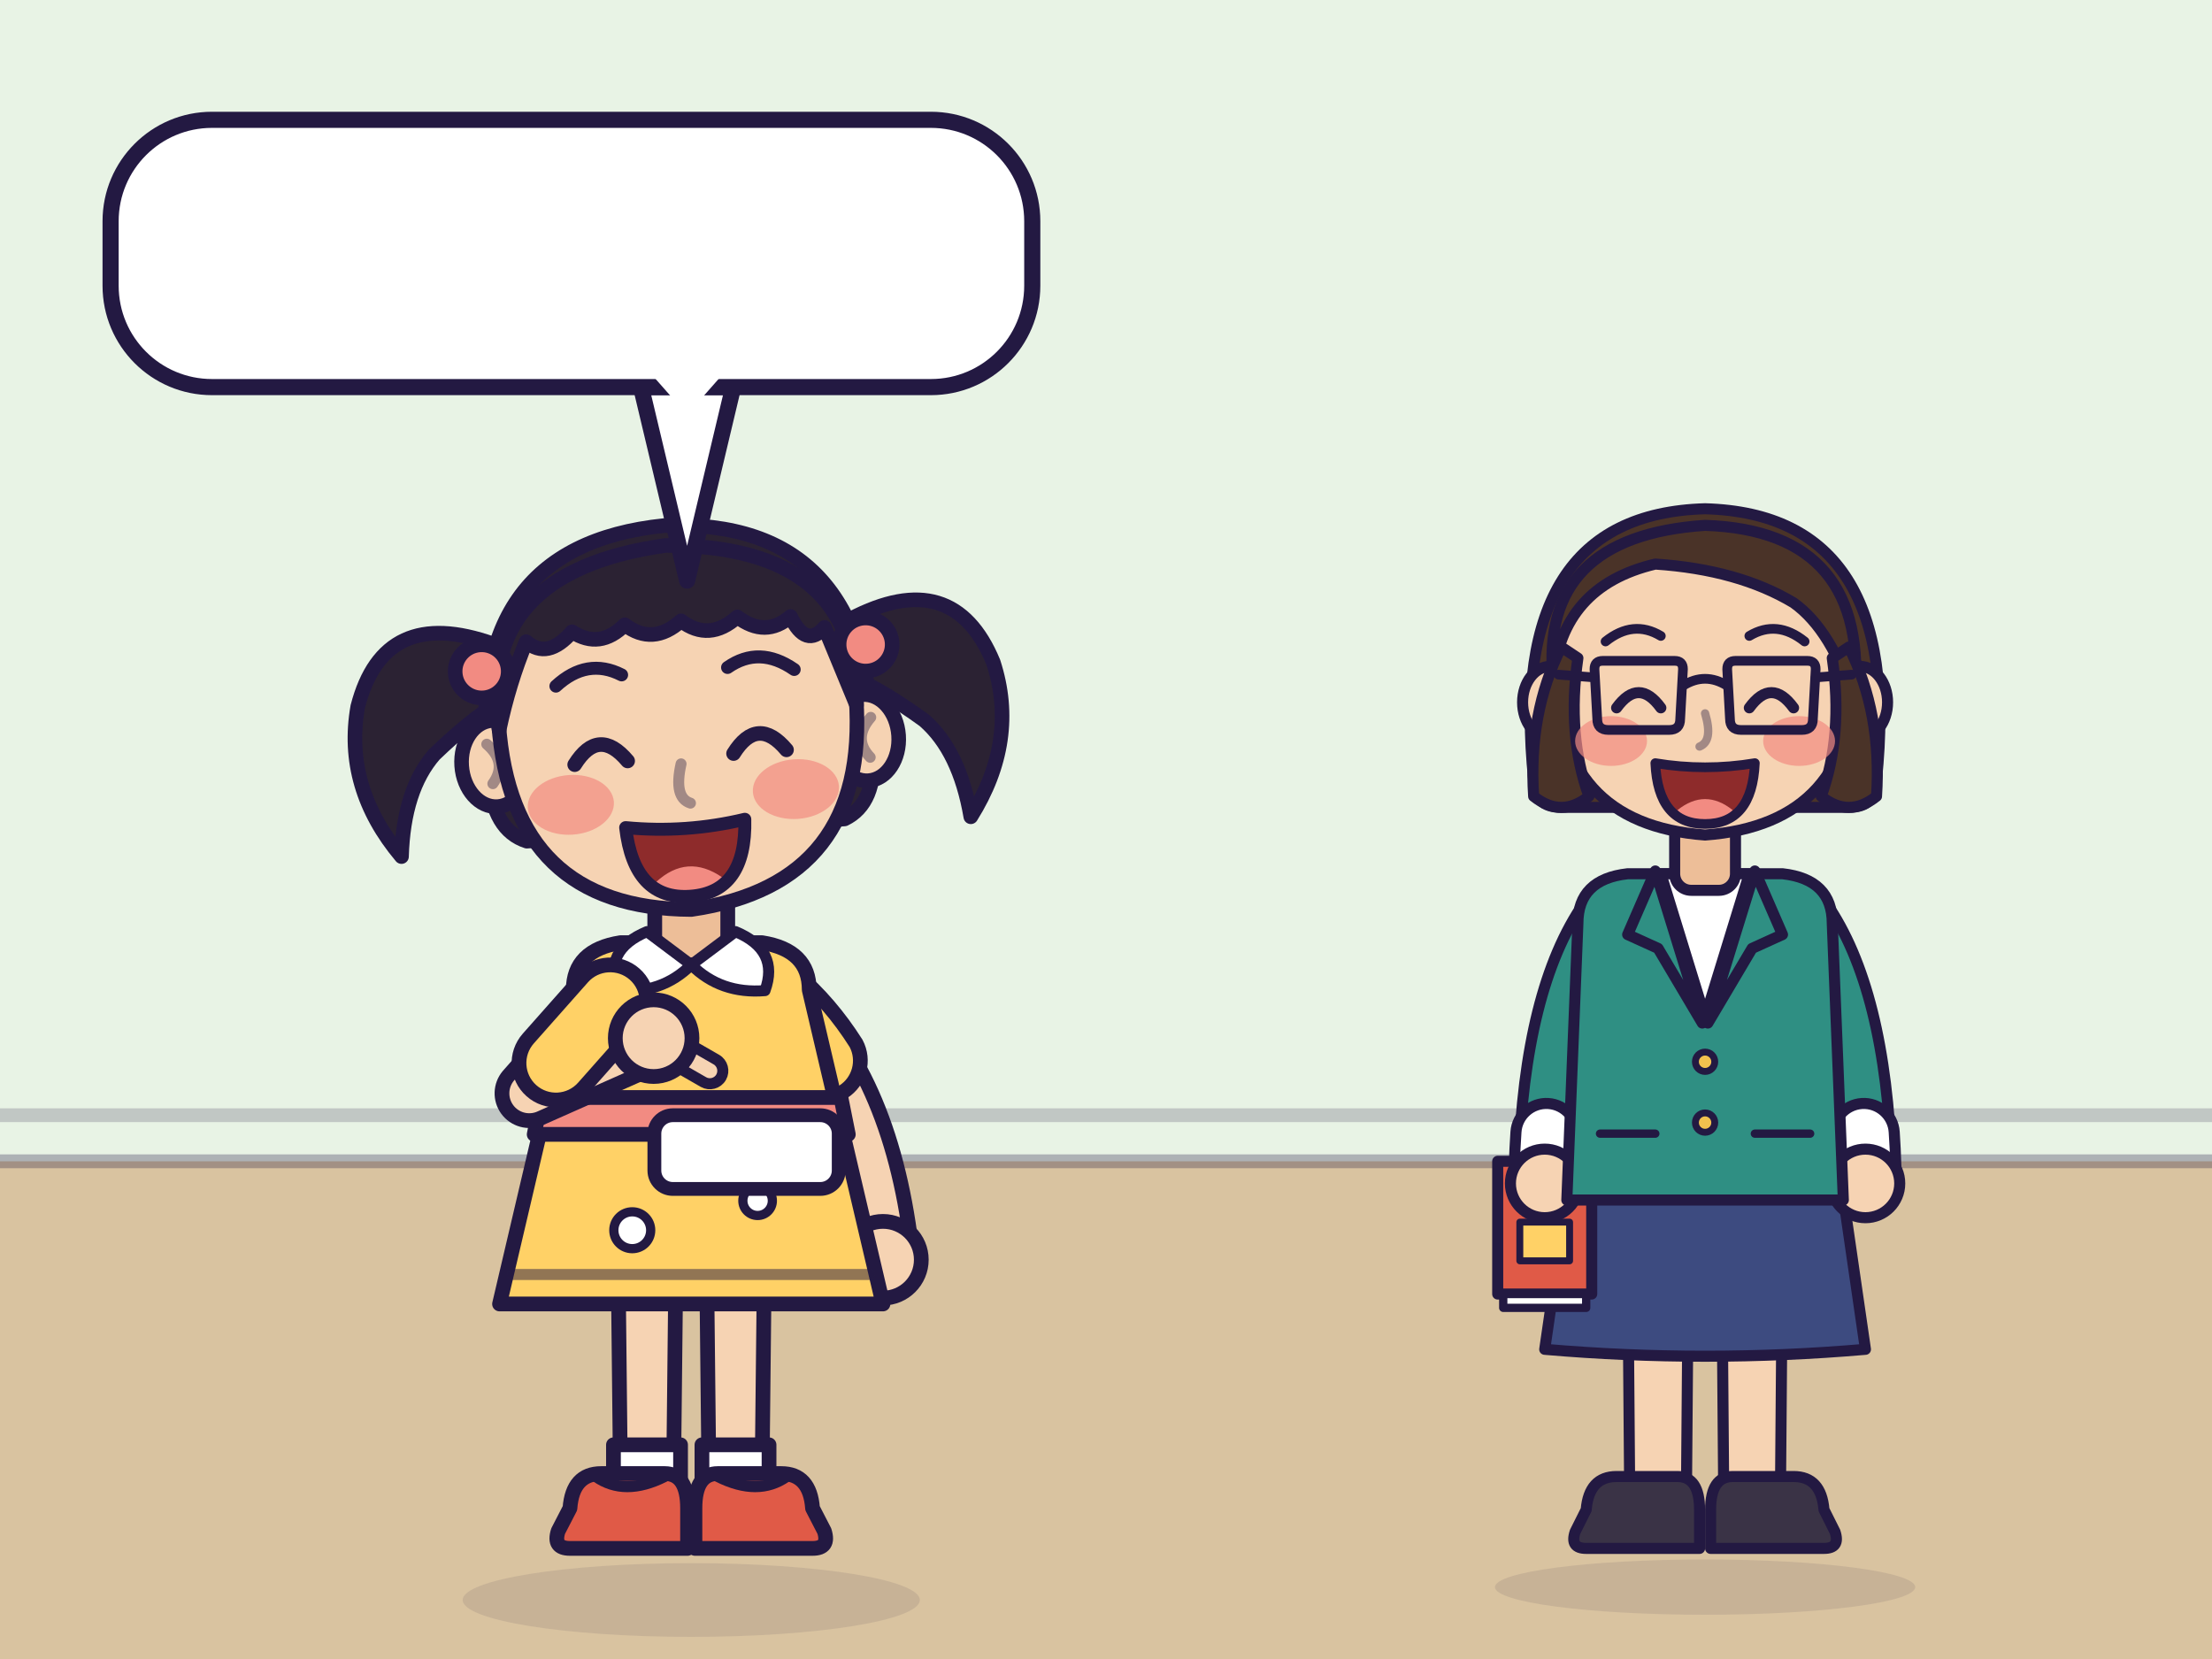
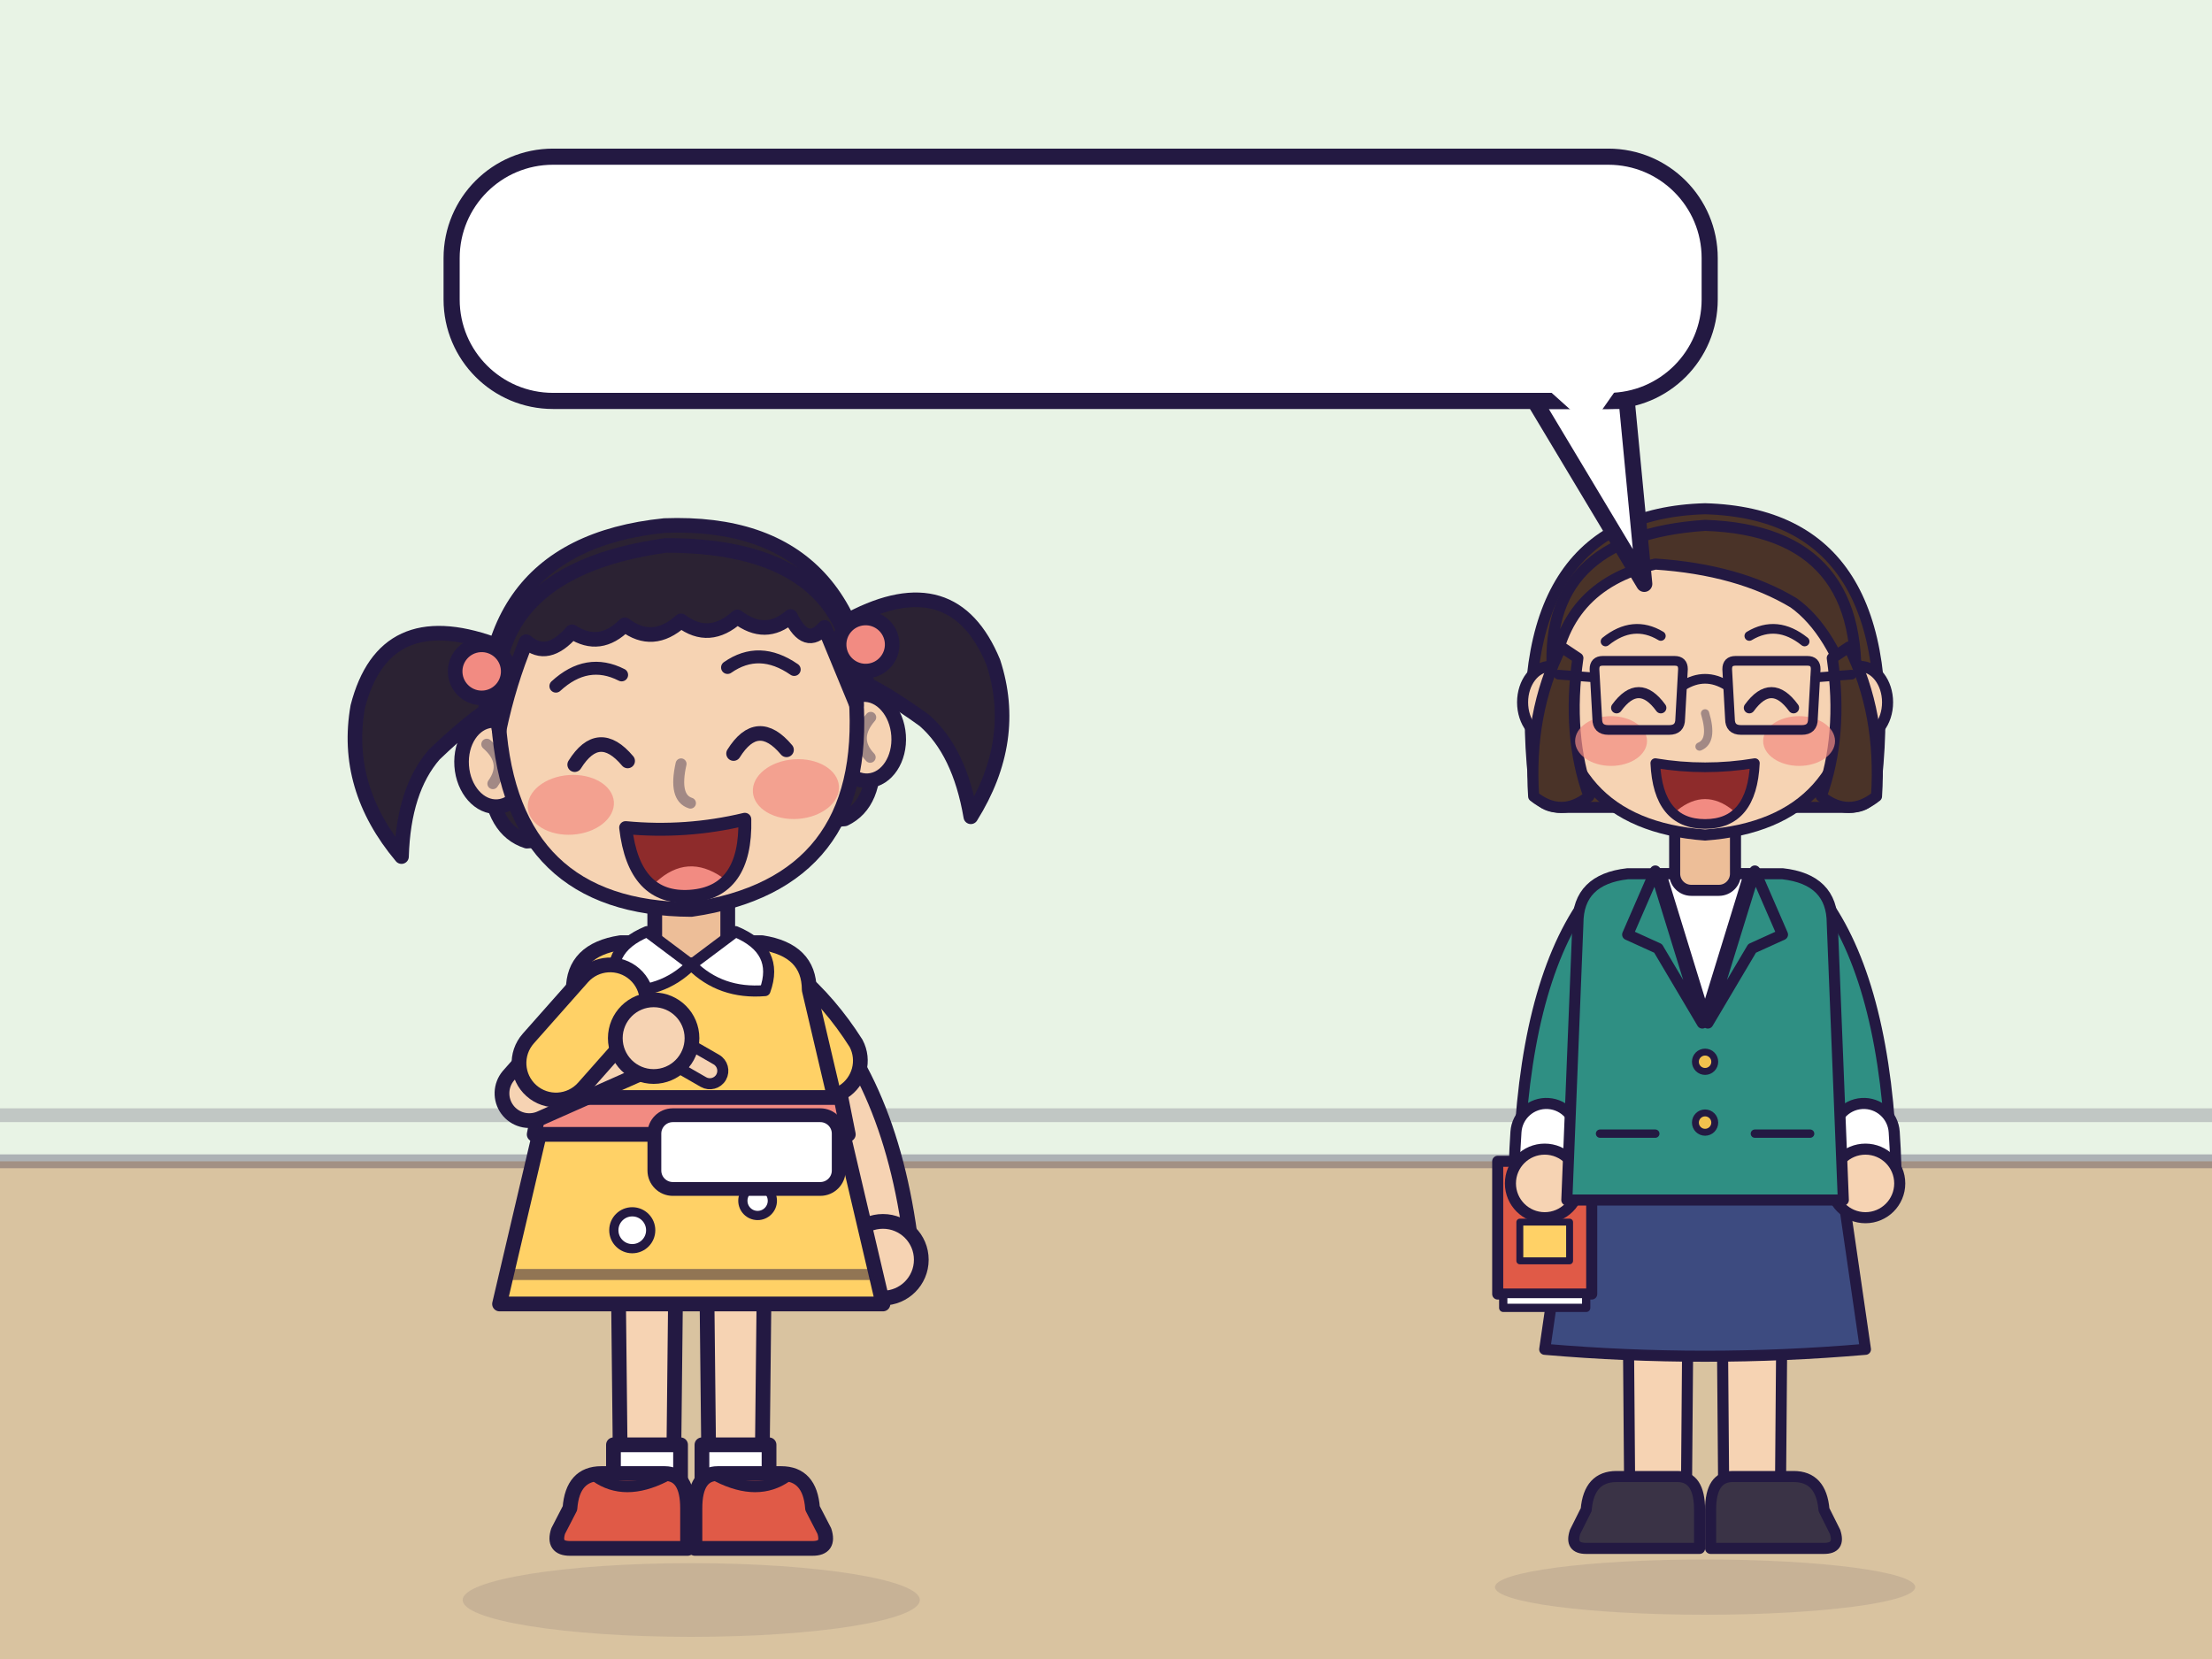
- <svg xmlns="http://www.w3.org/2000/svg" viewBox="0 0 480 360" role="img" aria-label="First day of school: Little Sister points at the name tag on her shirt and introduces herself to the teacher: &quot;我的名字是……&quot;">
+ <svg xmlns="http://www.w3.org/2000/svg" viewBox="0 0 480 360" role="img" aria-label="First day of school: Little Sister points at the name tag on her shirt; the teacher reads it and says &quot;你的名字很好听。&quot;">
  <g stroke="#231942" stroke-width="3.5" stroke-linejoin="round" stroke-linecap="round">
    <rect x="0" y="0" width="480" height="360" fill="#E8F3E5" stroke="none" />
    <rect x="0" y="252" width="480" height="108" fill="#D9C3A0" stroke="none" />
    <path d="M0 252L480 252" fill="none" stroke-width="3" opacity="0.3" />
    <path d="M0 242L480 242" fill="none" stroke-width="3" opacity="0.2" />
    <g transform="translate(370 336) scale(-0.6 0.6)">
      <g class="char c-1 ch-teacher">
        <g transform="translate(-150 -432)">
          <ellipse class="shadow" cx="150" cy="446" rx="76" ry="10" fill="#231942" stroke="none" opacity="0.1" />
          <g class="figure" stroke="#231942" stroke-width="4" stroke-linejoin="round" stroke-linecap="round">
            <g class="legs">
              <path d="M121.8 296L144.2 296L143.2 420L122.8 420Z" fill="#F6D3B3" />
              <path d="M155.8 296L178.2 296L177.2 420L156.8 420Z" fill="#F6D3B3" />
              <path d="M148 418Q148 406 140 406L118 406Q108 406 107 418L103 426Q101 432 107 432L148 432Z" fill="#3A3346" />
              <path d="M152 418Q152 406 160 406L182 406Q192 406 193 418L197 426Q199 432 193 432L152 432Z" fill="#3A3346" />
              <path d="M101 298L199 298L208 360Q150 365 92 360Z" fill="#3D4B80" />
            </g>
            <g transform="translate(150 300)">
              <g class="upper">
                <g transform="translate(-150 -300)">
                  <g transform="translate(186 204)">
                    <g class="arm-left">
                      <g transform="translate(-186 -204)">
                        <path d="M178.2 209.4Q196.6 235.9 198.5 294.3A9.5 9.5 0 0 0 217.5 293.7Q215.4 229.7 193.8 198.6A9.5 9.5 0 0 0 178.2 209.4Z" fill="#2F8F83" />
                        <path d="M196.4 282.8Q196.8 288.4 197 294.4A11 11 0 0 0 219 293.6Q218.8 287.3 218.4 281.4A11 11 0 0 0 196.4 282.8Z" fill="#FFFFFF" />
                        <g class="book">
                          <path d="M191 292L225 292L225 340L191 340Z" fill="#E05A47" />
                          <path d="M193 340L223 340L223 345L193 345Z" fill="#FFFFFF" stroke-width="3" />
                          <path d="M199 314L217 314L217 328L199 328Z" fill="#FFD166" stroke-width="2.5" />
                        </g>
                        <circle class="hand" cx="208" cy="300" r="12.4" fill="#F6D3B3" />
                      </g>
                    </g>
                  </g>
                  <g transform="translate(114 204)">
                    <g class="arm-right">
                      <g transform="translate(-114 -204)">
                        <path d="M106.2 198.6Q84.6 229.7 82.5 293.7A9.5 9.5 0 0 0 101.5 294.3Q103.4 235.9 121.8 209.4A9.5 9.5 0 0 0 106.2 198.6Z" fill="#2F8F83" />
                        <path d="M81.6 281.4Q81.2 287.3 81 293.6A11 11 0 0 0 103 294.4Q103.2 288.4 103.6 282.8A11 11 0 0 0 81.6 281.4Z" fill="#FFFFFF" />
                        <circle class="hand" cx="92" cy="300" r="12.4" fill="#F6D3B3" />
                      </g>
                    </g>
                  </g>
                  <g class="body">
                    <path d="M104 206Q104 190 122 188L178 188Q196 190 196 206L200 306L100 306Z" fill="#2F8F83" />
                    <path d="M134 188L166 188L150 240Z" fill="#FFFFFF" />
                    <g class="neck">
                      <rect x="139" y="166" width="22" height="28" rx="6" fill="#EDBE98" />
                    </g>
                    <path d="M132 187L122 210L133 215L149 242Z" fill="#2F8F83" />
                    <path d="M168 187L178 210L167 215L151 242Z" fill="#2F8F83" />
                    <g class="buttons">
                      <circle cx="150" cy="256" r="3.5" fill="#F2C14E" stroke-width="2.5" />
                      <circle cx="150" cy="278" r="3.5" fill="#F2C14E" stroke-width="2.5" />
                    </g>
                    <path d="M112 282L132 282M168 282L188 282" fill="none" stroke-width="3" />
                  </g>
                  <g transform="translate(150 174)">
                    <g class="head">
                      <g transform="translate(-150 -174)">
                        <g transform="translate(150 120) scale(1)" stroke-width="4">
                          <g class="hair-back">
                            <path d="M-62 34Q-72-62 0-64Q72-62 62 34Q62 44 52 44L-52 44Q-62 44-62 34Z" fill="#4A3328" />
                          </g>
                          <g class="ears">
                            <ellipse cx="-56" cy="6" rx="10" ry="13" fill="#F6D3B3" />
                            <ellipse cx="56" cy="6" rx="10" ry="13" fill="#F6D3B3" />
                            <path d="M-58 0Q-52 6-57 12" fill="none" stroke-width="3" opacity="0.4" />
                            <path d="M58 0Q52 6 57 12" fill="none" stroke-width="3" opacity="0.4" />
                          </g>
                          <path class="face" d="M-54-6Q-54-52 0-52Q54-52 54-6Q54 50 0 54Q-54 50-54-6Z" fill="#F6D3B3" />
                          <g class="hair">
                            <path d="M-54 6Q-60-56 0-58Q60-54 55-2Q52-36 18-44Q-12-42-32-30Q-46-20-54 6Z" fill="#4A3328" />
                            <path d="M-52-14Q-64 10-62 40Q-52 48-42 40Q-50 18-46-10Z" fill="#4A3328" />
                            <path d="M52-14Q64 10 62 40Q52 48 42 40Q50 18 46-10Z" fill="#4A3328" />
                          </g>
                          <g class="cheeks">
                            <ellipse cx="-34" cy="20" rx="13" ry="9" fill="#F28B82" stroke="none" opacity="0.7" />
                            <ellipse cx="34" cy="20" rx="13" ry="9" fill="#F28B82" stroke="none" opacity="0.7" />
                          </g>
                          <g class="brows">
                            <path d="M-36-16Q-26-24-16-18M16-18Q26-24 36-16" fill="none" stroke-width="3.5" />
                          </g>
                          <g transform="translate(0 4)">
                            <g class="eyes">
                              <g transform="translate(0 -4)">
                                <path d="M-32 8Q-24-3-16 8M16 8Q24-3 32 8" fill="none" stroke-width="4" />
                              </g>
                            </g>
                          </g>
                          <g class="nose">
                            <path d="M0 10Q-3 20 2 22" fill="none" stroke-width="3" opacity="0.4" />
                          </g>
                          <g class="mouth">
                            <path d="M-18 28Q0 31 18 28Q17 50 0 50Q-17 50-18 28Z" fill="#8E2B2B" stroke="none" />
                            <path d="M-10 45Q0 37 10 45Q6 50 0 50Q-6 50-10 45Z" fill="#F28B82" stroke="none" />
                            <path d="M-18 28Q0 31 18 28Q17 50 0 50Q-17 50-18 28Z" fill="none" stroke-width="3.5" />
                          </g>
                          <g class="glasses">
                            <path d="M-40-6Q-40-9-37-9L-11-9Q-8-9-8-6L-9 12Q-9 16-13 16L-35 16Q-39 16-39 12Z" fill="none" stroke-width="3.5" />
                            <path d="M40-6Q40-9 37-9L11-9Q8-9 8-6L9 12Q9 16 13 16L35 16Q39 16 39 12Z" fill="none" stroke-width="3.5" />
                            <path d="M-8 0Q0-5 8 0" fill="none" stroke-width="3.5" />
                            <path d="M-40-3L-53-4M40-3L53-4" fill="none" stroke-width="3.5" />
                          </g>
                        </g>
                      </g>
                    </g>
                  </g>
                </g>
              </g>
            </g>
          </g>
        </g>
      </g>
    </g>
    <g transform="translate(150 336) scale(0.8 0.8)">
      <g class="char c-2 ch-meimei act">
        <g transform="translate(-150 -432)">
          <ellipse class="shadow" cx="150" cy="446" rx="62" ry="10" fill="#231942" stroke="none" opacity="0.1" />
          <g class="figure" stroke="#231942" stroke-width="4" stroke-linejoin="round" stroke-linecap="round">
            <g class="legs">
              <path d="M129.9 329.7L146.1 329.7L145.1 422.6L130.9 422.6Z" fill="#F6D3B3" />
              <path d="M128.9 403.9L147.1 403.9L147.1 422.6L128.9 422.6Z" fill="#FFFFFF" />
              <path d="M153.9 329.7L170.1 329.7L169.1 422.6L154.9 422.6Z" fill="#F6D3B3" />
              <path d="M152.9 403.9L171.1 403.9L171.1 422.6L152.9 422.6Z" fill="#FFFFFF" />
              <path d="M149 421.1Q149 411.7 142.8 411.7L125.6 411.7Q117.8 411.7 117.1 421.1L113.9 427.3Q112.4 432 117.1 432L149 432Z" fill="#E05A47" />
              <path d="M124.1 412.5Q131.9 418 142.8 412.5" fill="none" stroke-width="3" />
              <path d="M151 421.1Q151 411.7 157.2 411.7L174.4 411.7Q182.2 411.7 182.9 421.1L186.1 427.3Q187.6 432 182.9 432L151 432Z" fill="#E05A47" />
              <path d="M175.9 412.5Q168.1 418 157.2 412.5" fill="none" stroke-width="3" />
            </g>
            <g transform="translate(150 333.7)">
              <g class="upper">
                <g transform="translate(-150 -333.7)">
                  <g transform="translate(172 283.7)">
                    <g class="arm-left">
                      <g transform="translate(-172 -283.7)">
                        <path d="M167.2 289.3Q189.1 308 194.7 348.7A7.4 7.4 0 0 0 209.3 346.7Q202.9 300.4 176.8 278.1A7.4 7.4 0 0 0 167.2 289.3Z" fill="#F6D3B3" />
                        <path d="M165.5 291.3Q172.5 297.3 177.8 305.6A10 10 0 0 0 194.7 295Q187.8 284.1 178.5 276.1A10 10 0 0 0 165.5 291.3Z" fill="#FFD166" />
                        <circle class="hand" cx="202" cy="353.7" r="10.4" fill="#F6D3B3" />
                      </g>
                    </g>
                  </g>
                  <g class="body">
                    <path d="M118 280.5Q118 269.7 130.8 267.7L169.2 267.7Q182 269.7 182 280.5L202 365.7L98 365.7Z" fill="#FFD166" />
                    <path d="M109.4 309.7L190.6 309.7L192.6 319.7L107.4 319.7Z" fill="#F28B82" />
                    <g class="neck">
                      <rect x="140.1" y="250.7" width="19.8" height="23" rx="6" fill="#EDBE98" />
                    </g>
                    <path d="M138 264.7Q126 269.7 130 280.7Q142 281.7 150 273.7Z" fill="#FFFFFF" stroke-width="3" />
                    <path d="M162 264.7Q174 269.7 170 280.7Q158 281.7 150 273.7Z" fill="#FFFFFF" stroke-width="3" />
                    <circle cx="134" cy="345.7" r="5" fill="#FFFFFF" stroke-width="2.5" />
                    <circle cx="168" cy="337.7" r="4" fill="#FFFFFF" stroke-width="2.5" />
                    <path d="M101.6 357.7L198.4 357.7" fill="none" stroke-width="3" opacity="0.5" />
                  </g>
                  <g transform="translate(150 258.7) rotate(-4)">
                    <g class="head">
                      <g transform="translate(-150 -258.7)">
                        <g transform="translate(150 210.1) scale(0.9)" stroke-width="4.4">
                          <g class="hair-back">
                            <path d="M-54-30Q-86-44-96-14Q-102 10-86 32Q-84 12-74 2Q-62-8-54-12Z" fill="#2B2233" />
                            <path d="M54-30Q86-44 96-14Q102 10 86 32Q84 12 74 2Q62-8 54-12Z" fill="#2B2233" />
                            <path d="M-58 10Q-62-60 0-62Q62-60 58 10Q58 26 48 30L-48 30Q-58 26-58 10Z" fill="#2B2233" />
                          </g>
                          <g class="ears">
                            <ellipse cx="-56" cy="6" rx="10" ry="13" fill="#F6D3B3" />
                            <ellipse cx="56" cy="6" rx="10" ry="13" fill="#F6D3B3" />
                            <path d="M-58 0Q-52 6-57 12" fill="none" stroke-width="3.3" opacity="0.4" />
                            <path d="M58 0Q52 6 57 12" fill="none" stroke-width="3.3" opacity="0.4" />
                          </g>
                          <path class="face" d="M-54-6Q-54-52 0-52Q54-52 54-6Q54 50 0 54Q-54 50-54-6Z" fill="#F6D3B3" />
                          <g class="hair">
                            <path d="M-54-4Q-58-52 0-56Q58-52 54-4Q50-16 46-28Q40-22 36-32Q28-26 20-33Q11-26 3-33Q-6-26-14-33Q-22-26-30-32Q-38-24-44-30Q-50-18-54-4Z" fill="#2B2233" />
                            <circle cx="-58" cy="-22" r="8" fill="#F28B82" />
                            <circle cx="58" cy="-22" r="8" fill="#F28B82" />
                          </g>
                          <g class="cheeks">
                            <ellipse cx="-34" cy="20" rx="13" ry="9" fill="#F28B82" stroke="none" opacity="0.7" />
                            <ellipse cx="34" cy="20" rx="13" ry="9" fill="#F28B82" stroke="none" opacity="0.7" />
                          </g>
                          <g class="brows">
                            <path d="M-36-16Q-26-24-16-18M16-18Q26-24 36-16" fill="none" stroke-width="3.9" />
                          </g>
                          <g transform="translate(0 4)">
                            <g class="eyes">
                              <g transform="translate(0 -4)">
                                <path d="M-32 8Q-24-3-16 8M16 8Q24-3 32 8" fill="none" stroke-width="4.4" />
                              </g>
                            </g>
                          </g>
                          <g class="nose">
                            <path d="M0 10Q-3 20 2 22" fill="none" stroke-width="3.3" opacity="0.4" />
                          </g>
                          <g class="mouth">
                            <path d="M-18 28Q0 31 18 28Q17 50 0 50Q-17 50-18 28Z" fill="#8E2B2B" stroke="none" />
                            <path d="M-10 45Q0 37 10 45Q6 50 0 50Q-6 50-10 45Z" fill="#F28B82" stroke="none" />
                            <path d="M-18 28Q0 31 18 28Q17 50 0 50Q-17 50-18 28Z" fill="none" stroke-width="3.9" />
                          </g>
                        </g>
                      </g>
                    </g>
                  </g>
                  <g transform="translate(128 283.7)">
                    <g class="arm-right">
                      <g transform="translate(-128 -283.7)">
                        <path d="M122.5 278.8L100.4 303.8A7.4 7.4 0 0 0 108.9 315.4L138.2 302.4A7.4 7.4 0 0 0 132.2 288.9L127.9 292.6L133.5 288.6A7.4 7.4 0 0 0 122.5 278.8Z" fill="#F6D3B3" />
                        <path d="M120.5 277.1L105.8 293.7A10 10 0 0 0 120.8 307L135.5 290.4A10 10 0 0 0 120.5 277.1Z" fill="#FFD166" />
                        <path d="M138 296.7L153.3 305.5A3.5 3.5 0 0 0 156.8 299.4L141.5 290.6A3.5 3.5 0 0 0 138 296.7Z" fill="#F6D3B3" stroke-width="3" />
                        <circle class="hand" cx="139.8" cy="293.6" r="10.4" fill="#F6D3B3" />
                      </g>
                    </g>
                  </g>
                </g>
              </g>
            </g>
          </g>
        </g>
      </g>
    </g>
    <g transform="translate(162 258)">
      <g class="prop p-name-tag target">
        <rect x="-20" y="-16" width="40" height="16" rx="4" fill="#FFFFFF" stroke-width="3" />
      </g>
    </g>
-     <g transform="translate(149.1 126)">
-       <g class="bubble b-1 has-text">
-         <g transform="translate(-149.1 -126)">
-           <path d="M139.1 84L149.1 126L159.1 84Z" fill="#FFFFFF" />
-           <rect x="24" y="26" width="200" height="58" rx="22" fill="#FFFFFF" />
-           <path d="M140.3 80L149.1 90L157.9 80Z" fill="#FFFFFF" stroke="none" />
+     <g transform="translate(356.8 126.7)">
+       <g class="bubble b-1 has-text line-0">
+         <g transform="translate(-356.8 -126.7)">
+           <path d="M333 87L356.8 126.7L353 87Z" fill="#FFFFFF" />
+           <rect x="98" y="34" width="273" height="53" rx="22" fill="#FFFFFF" />
+           <path d="M334.2 83L345 92.7L351.8 83Z" fill="#FFFFFF" stroke="none" />
        </g>
      </g>
    </g>
  </g>
</svg>
